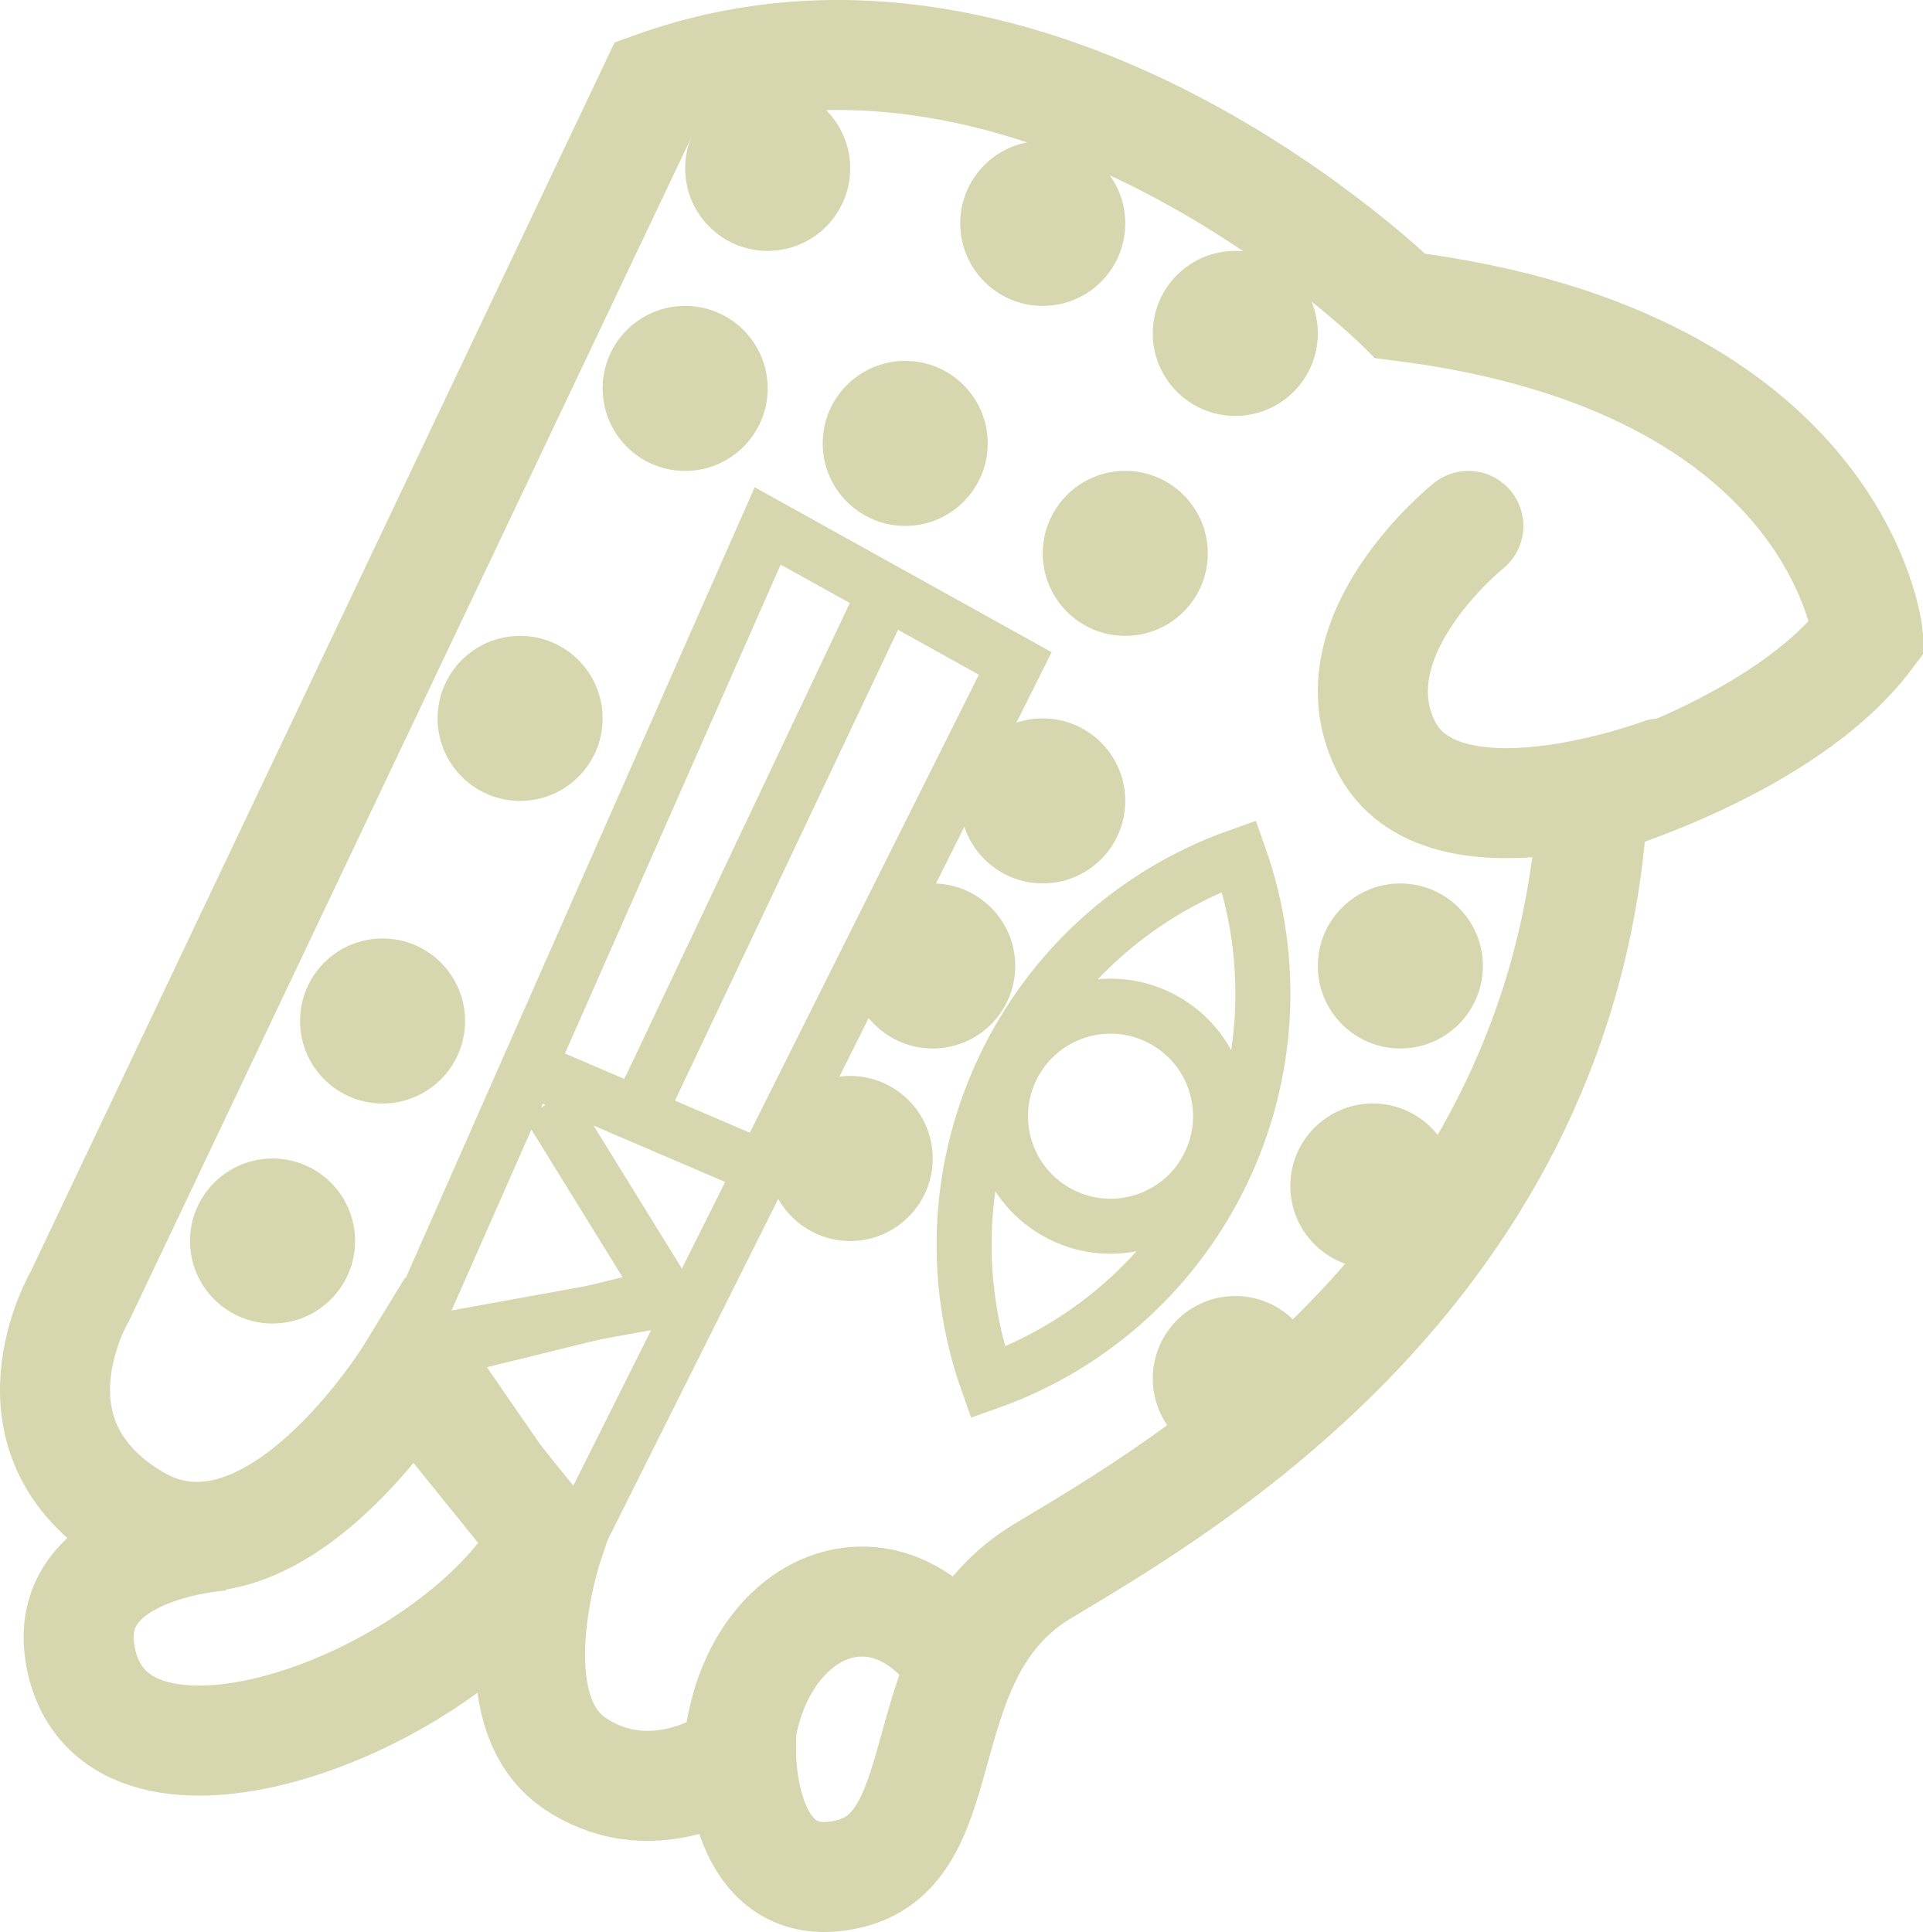
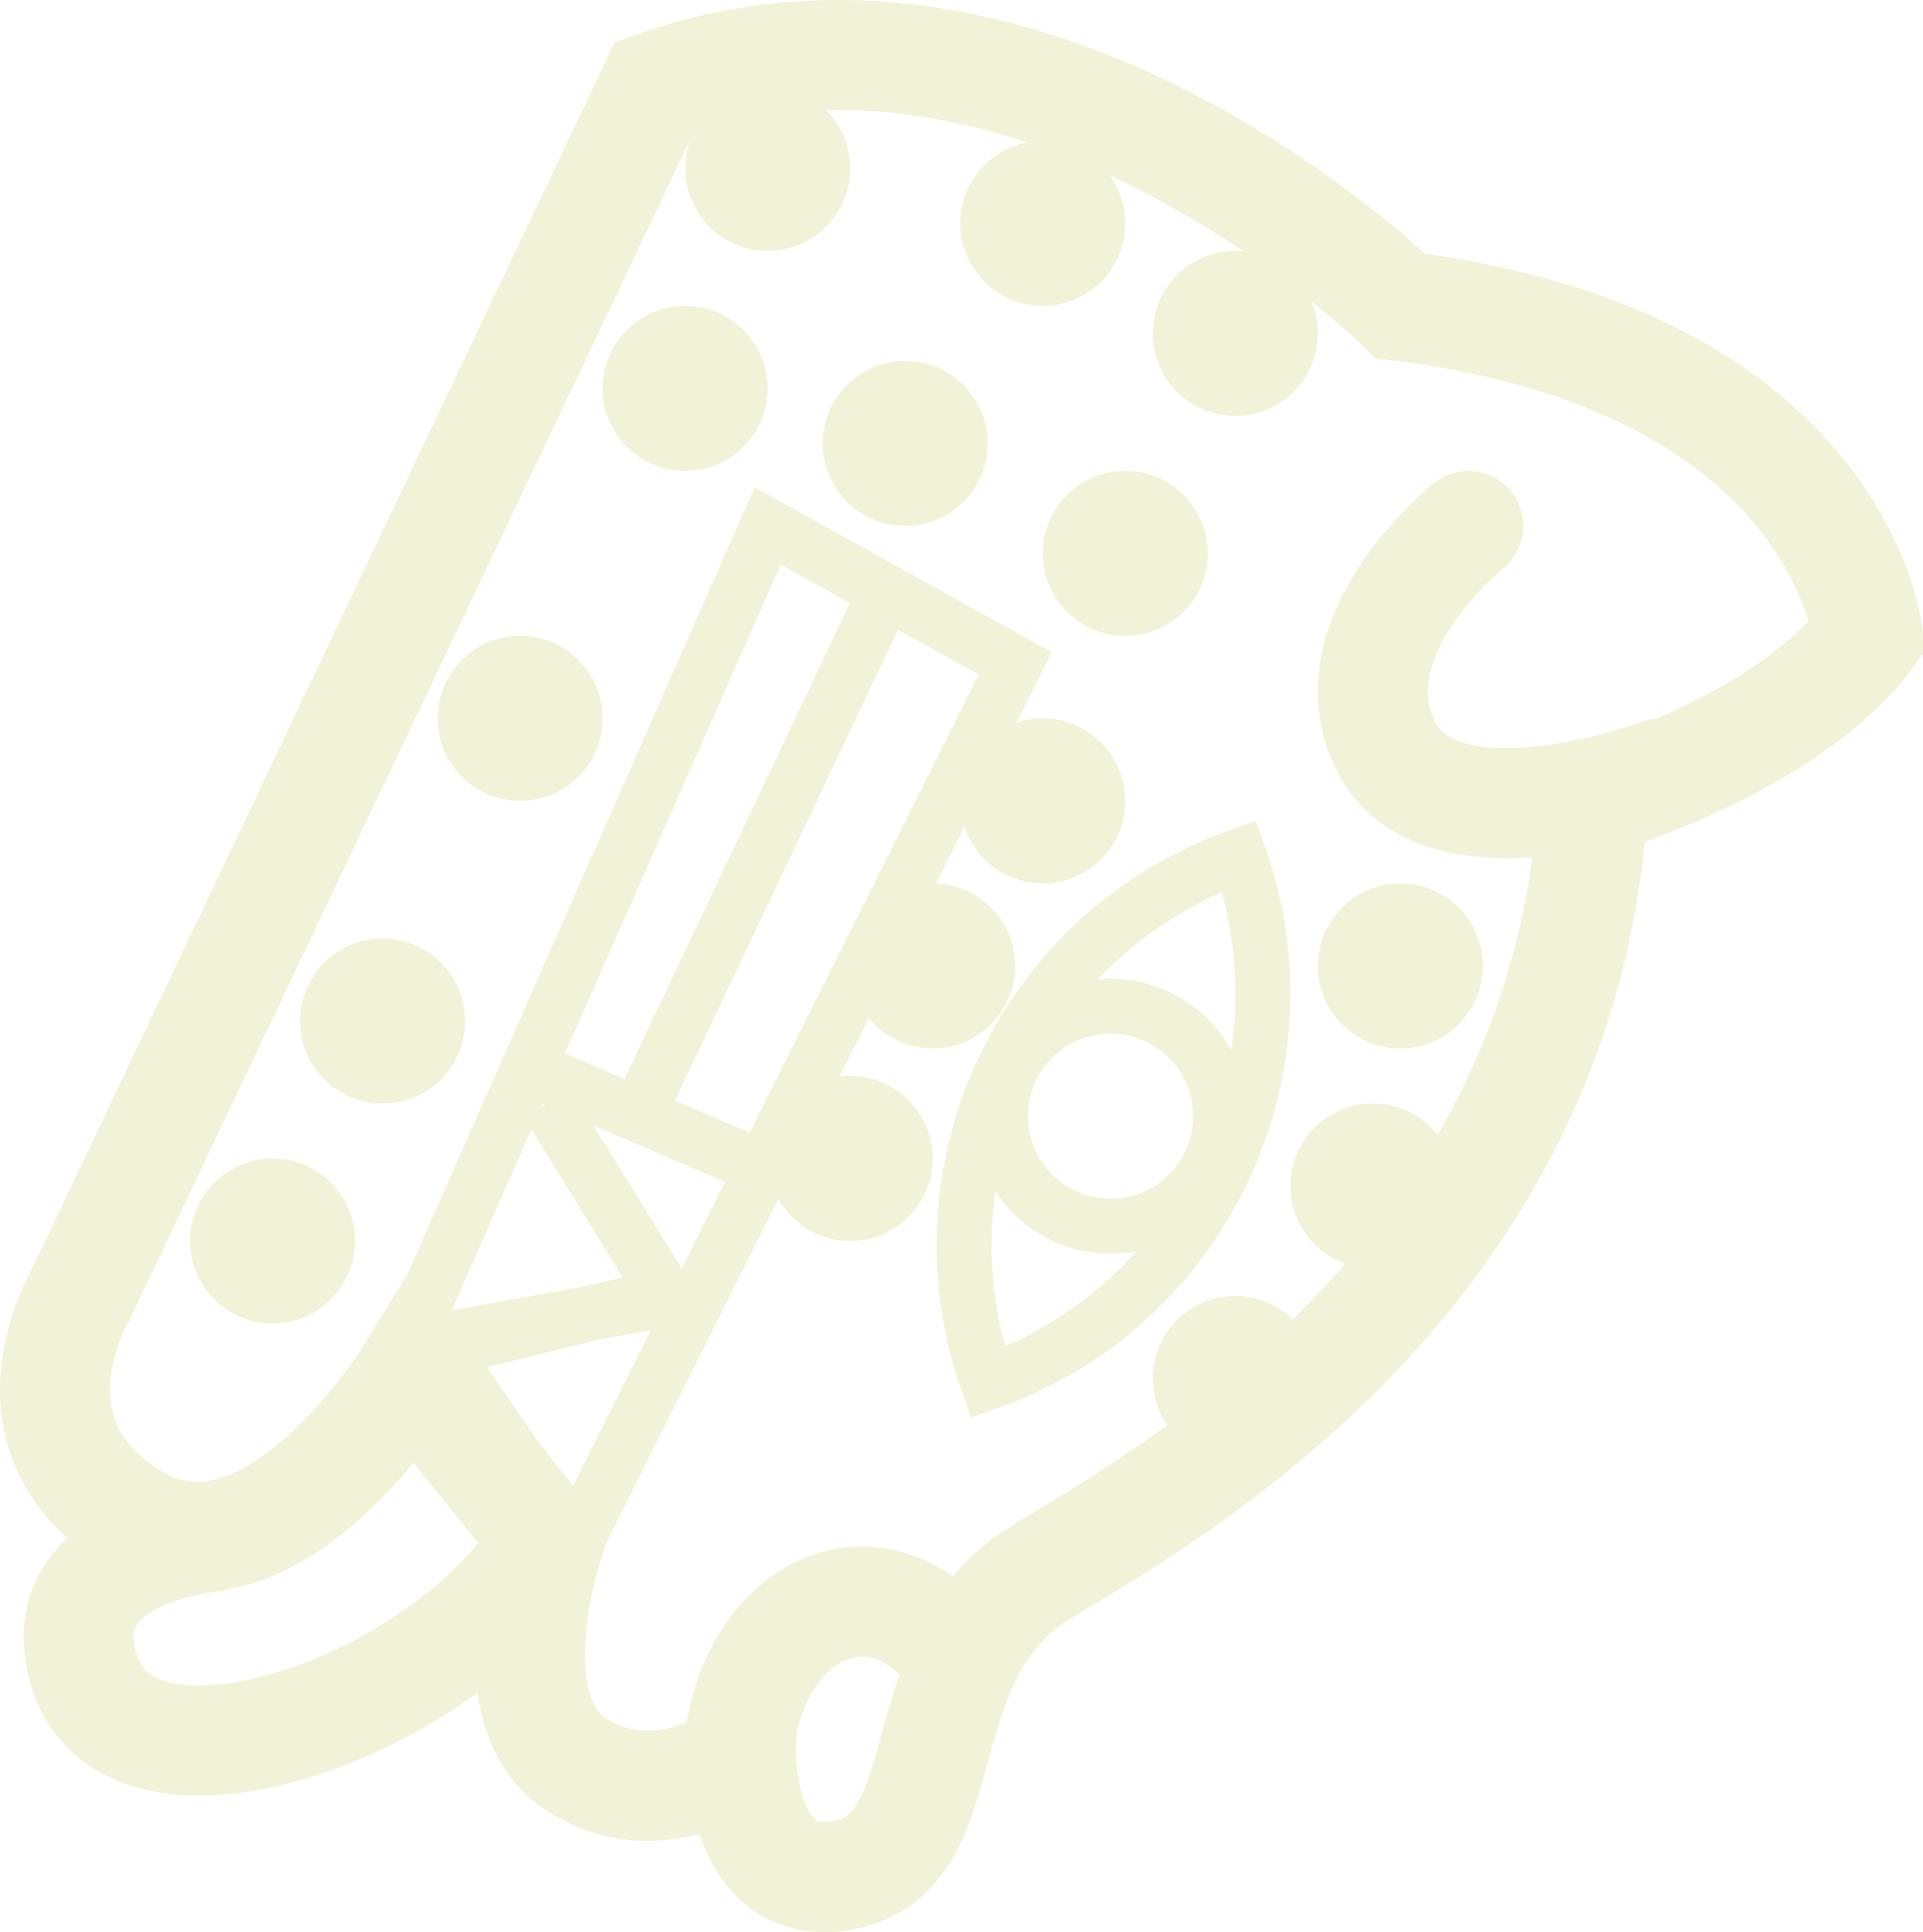
<svg xmlns="http://www.w3.org/2000/svg" fill="none" style="-webkit-print-color-adjust:exact" viewBox="-1 -1 34.954 35.123">
  <path d="M8.981 26.892c-1.5 3-7.985 5.495-8.527 2.169-.322-1.98 2.595-2.145 2.595-2.145" />
-   <path stroke="#d6d6af" stroke-width="2" d="M8.981 26.892c-1.5 3-7.985 5.495-8.527 2.169-.322-1.98 2.595-2.145 2.595-2.145" />
+   <path stroke="#F2F2D9" stroke-width="2" d="M8.981 26.892c-1.5 3-7.985 5.495-8.527 2.169-.322-1.98 2.595-2.145 2.595-2.145" />
  <path d="M17.954 27.561c2.5-1.5 9.5-5.5 10-14 0 0 3.5-1 5-3 0 0-.5-5-8.5-6 0 0-6.556-6.488-13.556-3.988L.454 22.561s-1.514 2.553.986 4.053 5.038-2.657 5.038-2.657l2.494 3.087s-1.018 3.017.482 4.017c1.5 1 3.018-.164 3.018-.164s-.018 2.664 1.982 2.164 1-4 3.5-5.5Z" />
-   <path stroke="#d6d6af" stroke-width="2" d="M17.954 27.561c2.5-1.5 9.5-5.5 10-14 0 0 3.5-1 5-3 0 0-.5-5-8.5-6 0 0-6.556-6.488-13.556-3.988L.454 22.561s-1.514 2.553.986 4.053 5.038-2.657 5.038-2.657l2.494 3.087s-1.018 3.017.482 4.017c1.5 1 3.018-.164 3.018-.164s-.018 2.664 1.982 2.164 1-4 3.5-5.5Z" />
+   <path stroke="#F2F2D9" stroke-width="2" d="M17.954 27.561c2.5-1.5 9.5-5.5 10-14 0 0 3.5-1 5-3 0 0-.5-5-8.5-6 0 0-6.556-6.488-13.556-3.988L.454 22.561s-1.514 2.553.986 4.053 5.038-2.657 5.038-2.657l2.494 3.087s-1.018 3.017.482 4.017c1.5 1 3.018-.164 3.018-.164s-.018 2.664 1.982 2.164 1-4 3.5-5.5Z" />
  <path d="M17.954 27.561c2.5-1.5 9.5-5.5 10-14 0 0 3.5-1 5-3 0 0-.5-5-8.5-6 0 0-6.556-6.488-13.556-3.988L.454 22.561s-1.514 2.553.986 4.053 4.014-1.053 4.014-1.053l7.5-17 4.5 2.5-8.5 17s-1 2 .5 3 3.018-.164 3.018-.164-.018 2.664 1.982 2.164 1-4 3.5-5.5Z" />
-   <path stroke="#d6d6af" d="M17.954 27.561c2.5-1.5 9.5-5.5 10-14 0 0 3.5-1 5-3 0 0-.5-5-8.5-6 0 0-6.556-6.488-13.556-3.988L.454 22.561s-1.514 2.553.986 4.053 4.014-1.053 4.014-1.053l7.5-17 4.5 2.5-8.5 17s-1 2 .5 3 3.018-.164 3.018-.164-.018 2.664 1.982 2.164 1-4 3.5-5.5Z" />
+   <path stroke="#F2F2D9" d="M17.954 27.561c2.5-1.5 9.5-5.5 10-14 0 0 3.5-1 5-3 0 0-.5-5-8.5-6 0 0-6.556-6.488-13.556-3.988L.454 22.561s-1.514 2.553.986 4.053 4.014-1.053 4.014-1.053l7.5-17 4.5 2.5-8.5 17s-1 2 .5 3 3.018-.164 3.018-.164-.018 2.664 1.982 2.164 1-4 3.5-5.5Z" />
  <path d="M29.19 13.061s-4 1.5-5-.5 1.5-4 1.5-4" />
-   <path stroke="#d6d6af" stroke-linecap="round" stroke-width="2" d="M29.19 13.061s-4 1.5-5-.5 1.5-4 1.5-4" />
+   <path stroke="#F2F2D9" stroke-linecap="round" stroke-width="2" d="M29.19 13.061s-4 1.5-5-.5 1.5-4 1.5-4" />
  <path d="M16.536 29.358c-1.353-2.198-3.707-1.281-4.082 1.203" />
-   <path stroke="#d6d6af" stroke-width="2" d="M16.536 29.358c-1.353-2.198-3.707-1.281-4.082 1.203" />
+   <path stroke="#F2F2D9" stroke-width="2" d="M16.536 29.358c-1.353-2.198-3.707-1.281-4.082 1.203" />
  <path d="m9.454 27.061-2.536-3.677 4.536-.823" />
-   <path stroke="#d6d6af" d="m9.454 27.061-2.536-3.677 4.536-.823" />
+   <path stroke="#F2F2D9" d="m9.454 27.061-2.536-3.677 4.536-.823" />
  <path d="m8.954 19.061 2.148 3.479-4.148 1.021" />
-   <path stroke="#d6d6af" d="m8.954 19.061 2.148 3.479-4.148 1.021" />
-   <circle cx="3.954" cy="21.561" r="1.5" fill="#d6d6af" />
-   <circle cx="5.954" cy="17.561" r="1.5" fill="#d6d6af" />
-   <circle cx="8.454" cy="12.06" r="1.5" fill="#d6d6af" />
-   <circle cx="11.454" cy="6.061" r="1.5" fill="#d6d6af" />
-   <circle cx="12.954" cy="2.061" r="1.5" fill="#d6d6af" />
-   <circle cx="17.954" cy="3.061" r="1.5" fill="#d6d6af" />
-   <circle cx="21.454" cy="5.061" r="1.5" fill="#d6d6af" />
-   <circle cx="15.454" cy="7.061" r="1.5" fill="#d6d6af" />
-   <circle cx="19.454" cy="9.06" r="1.5" fill="#d6d6af" />
-   <circle cx="24.454" cy="16.561" r="1.5" fill="#d6d6af" />
-   <circle cx="23.954" cy="20.561" r="1.5" fill="#d6d6af" />
-   <circle cx="21.454" cy="24.061" r="1.5" fill="#d6d6af" />
-   <circle cx="17.954" cy="13.56" r="1.5" fill="#d6d6af" />
-   <circle cx="15.954" cy="16.561" r="1.5" fill="#d6d6af" />
-   <circle cx="14.454" cy="20.061" r="1.5" fill="#d6d6af" />
+   <path stroke="#F2F2D9" d="m8.954 19.061 2.148 3.479-4.148 1.021" />
+   <circle cx="3.954" cy="21.561" r="1.5" fill="#F2F2D9" />
+   <circle cx="5.954" cy="17.561" r="1.5" fill="#F2F2D9" />
+   <circle cx="8.454" cy="12.06" r="1.5" fill="#F2F2D9" />
+   <circle cx="11.454" cy="6.061" r="1.5" fill="#F2F2D9" />
+   <circle cx="12.954" cy="2.061" r="1.5" fill="#F2F2D9" />
+   <circle cx="17.954" cy="3.061" r="1.5" fill="#F2F2D9" />
+   <circle cx="21.454" cy="5.061" r="1.5" fill="#F2F2D9" />
+   <circle cx="15.454" cy="7.061" r="1.5" fill="#F2F2D9" />
+   <circle cx="19.454" cy="9.06" r="1.5" fill="#F2F2D9" />
+   <circle cx="24.454" cy="16.561" r="1.5" fill="#F2F2D9" />
+   <circle cx="23.954" cy="20.561" r="1.5" fill="#F2F2D9" />
+   <circle cx="21.454" cy="24.061" r="1.5" fill="#F2F2D9" />
+   <circle cx="17.954" cy="13.56" r="1.5" fill="#F2F2D9" />
+   <circle cx="15.954" cy="16.561" r="1.5" fill="#F2F2D9" />
+   <circle cx="14.454" cy="20.061" r="1.5" fill="#F2F2D9" />
  <path d="m8.954 18.561 3.5 1.5" />
-   <path stroke="#d6d6af" d="m8.954 18.561 3.5 1.5" />
+   <path stroke="#F2F2D9" d="m8.954 18.561 3.5 1.5" />
  <path d="m14.954 10.061-4.5 9.5" />
-   <path stroke="#d6d6af" d="m14.954 10.061-4.5 9.5" />
+   <path stroke="#F2F2D9" d="m14.954 10.061-4.5 9.5" />
  <path d="M21.524 14.561a7.5 7.5 0 0 1-4.568 9.573 7.5 7.5 0 0 1 4.568-9.573z" />
-   <path stroke="#d6d6af" d="M21.524 14.561a7.5 7.5 0 0 1-4.568 9.573 7.5 7.5 0 0 1 4.568-9.573z" />
+   <path stroke="#F2F2D9" d="M21.524 14.561a7.5 7.5 0 0 1-4.568 9.573 7.5 7.5 0 0 1 4.568-9.573z" />
  <circle cx="19.186" cy="19.292" r="2" transform="rotate(30 19.1858 19.2921)" />
-   <circle cx="19.186" cy="19.292" r="2" stroke="#d6d6af" transform="rotate(30 19.1858 19.2921)" />
+   <circle cx="19.186" cy="19.292" r="2" stroke="#F2F2D9" transform="rotate(30 19.1858 19.2921)" />
</svg>
